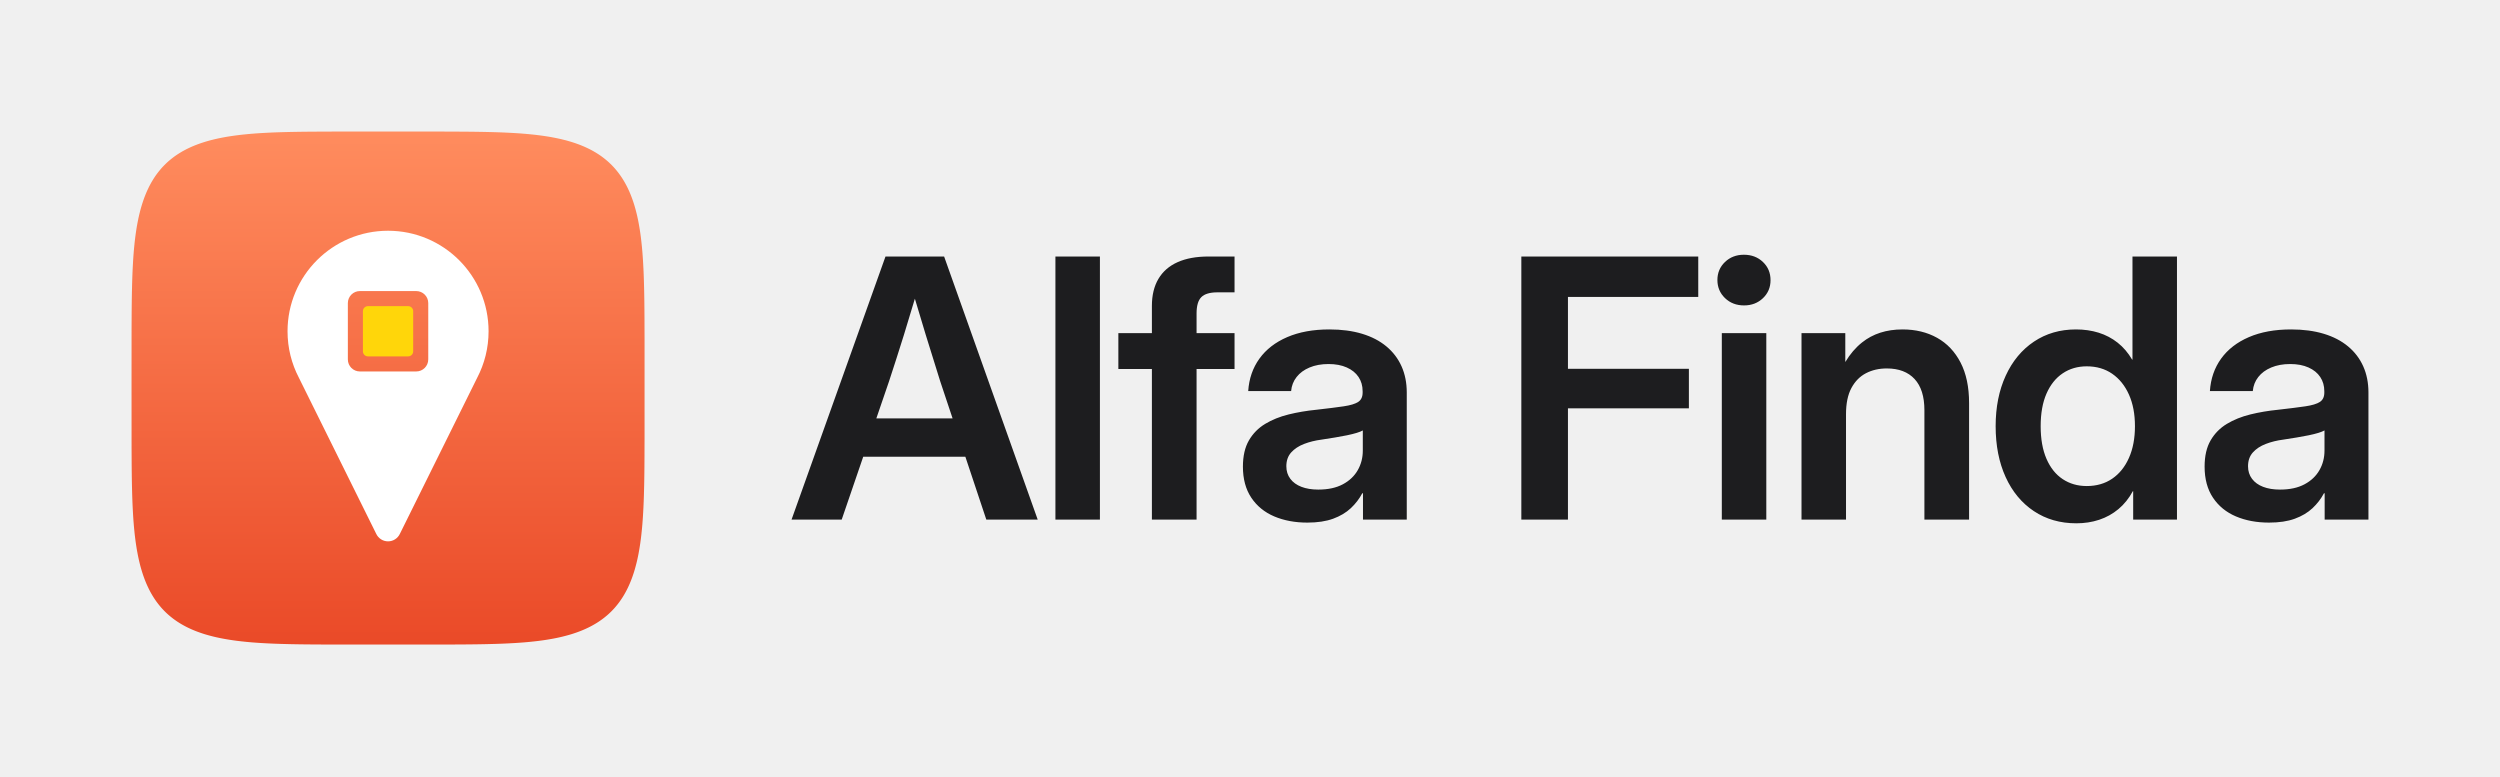
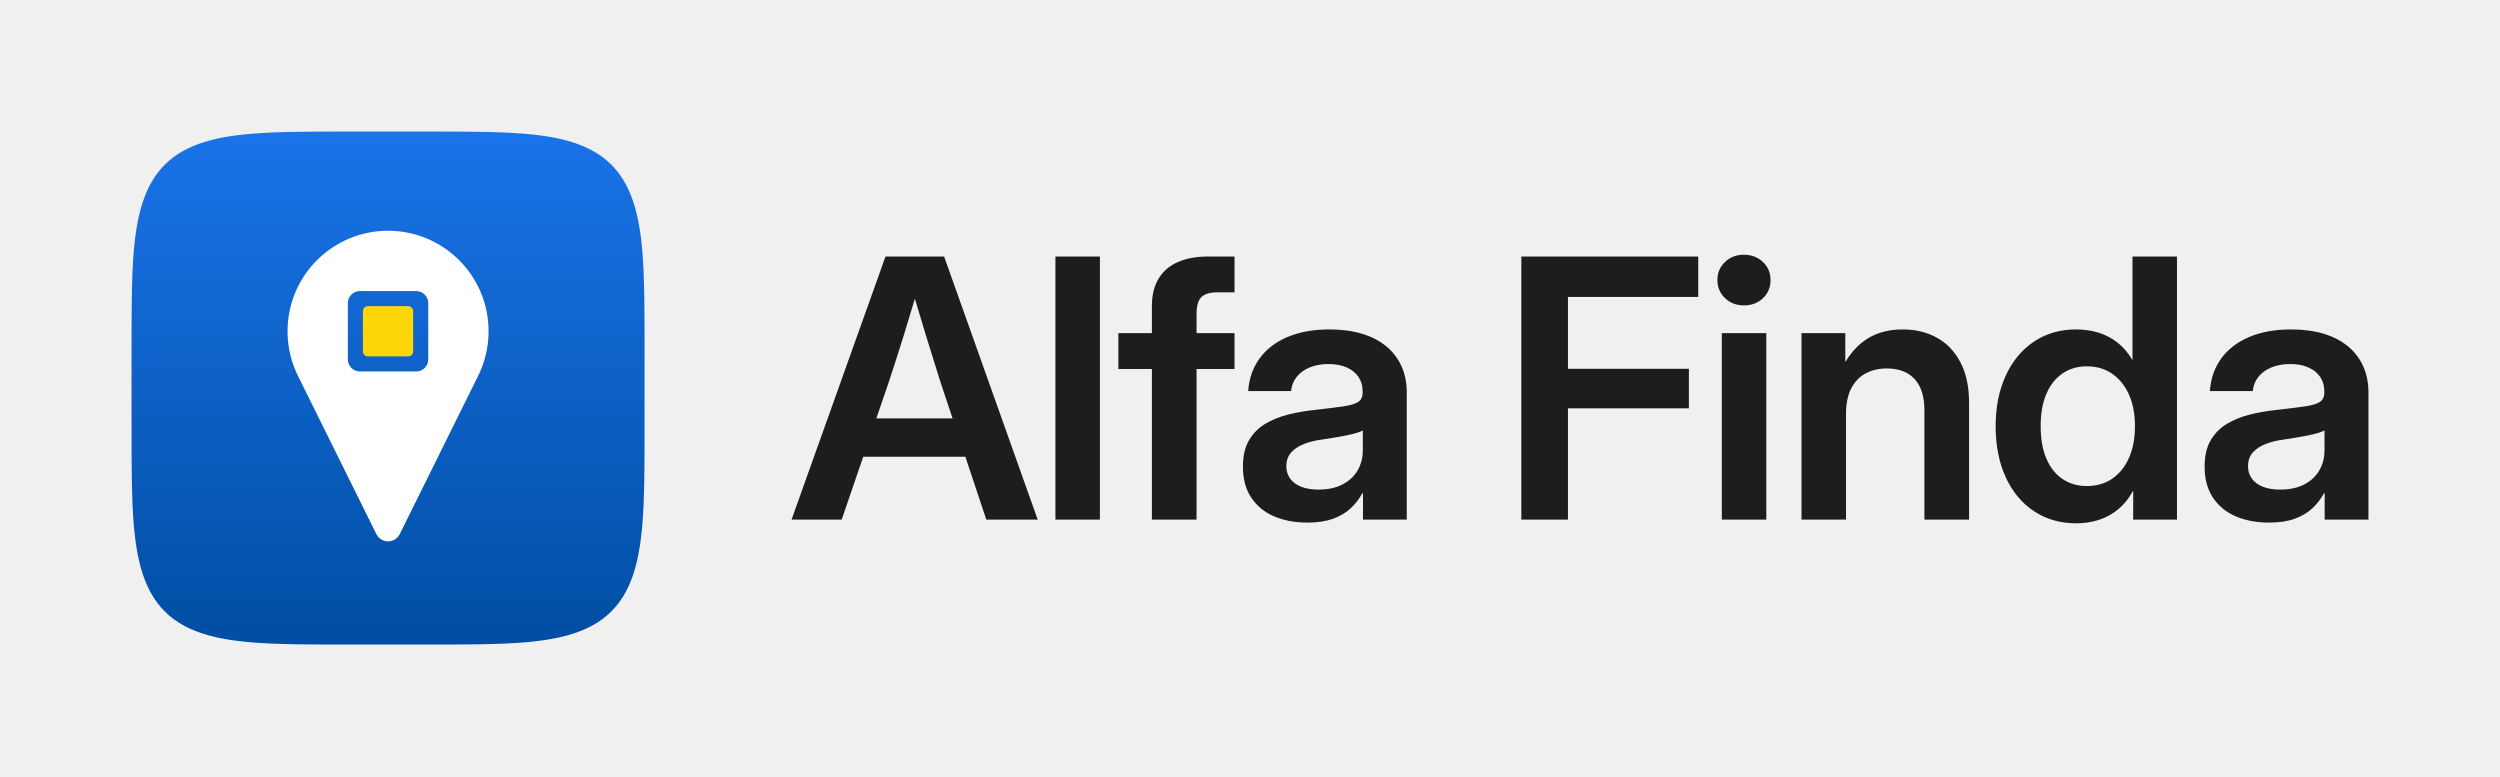
<svg xmlns="http://www.w3.org/2000/svg" viewBox="0 0 1382.7 429.2" width="1382.7" height="429.2">
  <defs>
    <linearGradient id="lt" x1="0" y1="0" x2="0" y2="1">
-       <stop offset="0" stop-color="#FF8C5E" />
-       <stop offset="1" stop-color="#EA4A28" />
+       <stop offset="0" stop-color="#1A73E8" />
+       <stop offset="1" stop-color="#004EA3" />
    </linearGradient>
  </defs>
  <path d="M356.49 214.62 356.49 235.92 356.49 242.72 356.47 247.67 356.46 251.69 356.44 255.15 356.42 258.22 356.39 260.99 356.36 263.53 356.32 265.88 356.28 268.08 356.23 270.15 356.18 272.11 356.13 273.98 356.07 275.75 356.01 277.45 355.94 279.09 355.87 280.66 355.79 282.17 355.71 283.64 355.63 285.05 355.54 286.43 355.45 287.76 355.35 289.05 355.25 290.31 355.14 291.54 355.03 292.74 354.91 293.9 354.79 295.04 354.67 296.16 354.54 297.24 354.41 298.31 354.27 299.35 354.13 300.37 353.98 301.37 353.83 302.35 353.67 303.32 353.51 304.26 353.35 305.19 353.18 306.1 353.01 306.99 352.83 307.87 352.65 308.73 352.46 309.58 352.27 310.41 352.07 311.24 351.87 312.04 351.66 312.84 351.45 313.62 351.24 314.39 351.02 315.15 350.8 315.89 350.57 316.63 350.33 317.36 350.09 318.07 349.85 318.77 349.6 319.47 349.35 320.15 349.09 320.82 348.83 321.49 348.56 322.14 348.29 322.79 348.01 323.42 347.73 324.05 347.44 324.67 347.15 325.28 346.85 325.88 346.55 326.48 346.24 327.06 345.93 327.64 345.61 328.21 345.29 328.77 344.96 329.33 344.63 329.88 344.29 330.42 343.95 330.95 343.6 331.47 343.24 331.99 342.88 332.5 342.52 333.01 342.15 333.51 341.77 334 341.39 334.48 341 334.96 340.61 335.43 340.21 335.9 339.81 336.36 339.4 336.81 338.98 337.25 338.56 337.7 338.13 338.13 337.7 338.56 337.25 338.98 336.81 339.4 336.36 339.81 335.9 340.21 335.43 340.61 334.96 341 334.48 341.39 334 341.77 333.51 342.15 333.01 342.52 332.5 342.88 331.99 343.24 331.47 343.6 330.95 343.95 330.42 344.29 329.88 344.63 329.33 344.96 328.77 345.29 328.21 345.61 327.64 345.93 327.06 346.24 326.48 346.55 325.88 346.85 325.28 347.15 324.67 347.44 324.05 347.73 323.42 348.01 322.79 348.29 322.14 348.56 321.49 348.83 320.82 349.09 320.15 349.35 319.47 349.6 318.77 349.85 318.07 350.09 317.36 350.33 316.63 350.57 315.89 350.8 315.15 351.02 314.39 351.24 313.62 351.45 312.84 351.66 312.04 351.87 311.24 352.07 310.41 352.27 309.58 352.46 308.73 352.65 307.87 352.83 306.99 353.01 306.1 353.18 305.19 353.35 304.26 353.51 303.32 353.67 302.35 353.83 301.37 353.98 300.37 354.13 299.35 354.27 298.31 354.41 297.24 354.54 296.16 354.67 295.04 354.79 293.9 354.91 292.74 355.03 291.54 355.14 290.31 355.25 289.05 355.35 287.76 355.45 286.43 355.54 285.05 355.63 283.64 355.71 282.17 355.79 280.66 355.87 279.09 355.94 277.45 356.01 275.75 356.07 273.98 356.13 272.11 356.18 270.15 356.23 268.08 356.28 265.88 356.32 263.53 356.36 260.99 356.39 258.22 356.42 255.15 356.44 251.69 356.46 247.67 356.47 242.72 356.49 235.92 356.49 214.62 356.49 193.33 356.49 186.53 356.49 181.58 356.47 177.55 356.46 174.1 356.44 171.03 356.42 168.26 356.39 165.72 356.36 163.37 356.32 161.17 356.28 159.1 356.23 157.14 356.18 155.27 356.13 153.49 356.07 151.79 356.01 150.16 355.94 148.59 355.87 147.07 355.79 145.61 355.71 144.19 355.63 142.82 355.54 141.49 355.45 140.19 355.35 138.93 355.25 137.71 355.14 136.51 355.03 135.34 354.91 134.2 354.79 133.09 354.67 132 354.54 130.94 354.41 129.9 354.27 128.88 354.13 127.87 353.98 126.89 353.83 125.93 353.67 124.99 353.51 124.06 353.35 123.15 353.18 122.26 353.01 121.38 352.83 120.52 352.65 119.67 352.46 118.83 352.27 118.01 352.07 117.21 351.87 116.41 351.66 115.63 351.45 114.86 351.24 114.1 351.02 113.35 350.8 112.62 350.57 111.89 350.33 111.18 350.09 110.48 349.85 109.78 349.6 109.1 349.35 108.43 349.09 107.76 348.83 107.11 348.56 106.46 348.29 105.82 348.01 105.2 347.73 104.58 347.44 103.97 347.15 103.37 346.85 102.77 346.55 102.19 346.24 101.61 345.93 101.04 345.61 100.47 345.29 99.92 344.96 99.37 344.63 98.83 344.29 98.3 343.95 97.77 343.6 97.26 343.24 96.74 342.88 96.24 342.52 95.74 342.15 95.25 341.77 94.77 341.39 94.29 341 93.82 340.61 93.35 340.21 92.89 339.81 92.44 339.4 91.99 338.98 91.55 338.56 91.12 338.13 90.69 337.7 90.27 337.25 89.85 336.81 89.44 336.36 89.04 335.9 88.64 335.43 88.25 334.96 87.86 334.48 87.48 334 87.1 333.51 86.73 333.01 86.36 332.5 86 331.99 85.65 331.47 85.3 330.95 84.96 330.42 84.62 329.88 84.29 329.33 83.96 328.77 83.63 328.21 83.32 327.64 83 327.06 82.7 326.48 82.39 325.88 82.1 325.28 81.81 324.67 81.52 324.05 81.24 323.42 80.96 322.79 80.69 322.14 80.42 321.49 80.16 320.82 79.9 320.15 79.65 319.47 79.4 318.77 79.15 318.07 78.92 317.36 78.68 316.63 78.45 315.89 78.23 315.15 78.01 314.39 77.79 313.62 77.58 312.84 77.38 312.04 77.18 311.24 76.98 310.41 76.79 309.58 76.6 308.73 76.42 307.87 76.24 306.99 76.07 306.1 75.9 305.19 75.73 304.26 75.57 303.32 75.42 302.35 75.27 301.37 75.12 300.37 74.98 299.35 74.84 298.31 74.71 297.24 74.58 296.16 74.45 295.04 74.34 293.9 74.22 292.74 74.11 291.54 74 290.31 73.9 289.05 73.8 287.76 73.71 286.43 73.62 285.05 73.54 283.64 73.46 282.17 73.38 280.66 73.31 279.09 73.24 277.45 73.18 275.75 73.12 273.98 73.07 272.11 73.02 270.15 72.97 268.08 72.93 265.88 72.89 263.53 72.86 260.99 72.83 258.22 72.81 255.15 72.79 251.69 72.77 247.67 72.76 242.72 72.76 235.92 72.75 214.62 72.76 193.33 72.76 186.53 72.77 181.58 72.79 177.55 72.81 174.1 72.83 171.03 72.86 168.26 72.89 165.72 72.93 163.37 72.97 161.17 73.02 159.1 73.07 157.14 73.12 155.27 73.18 153.49 73.24 151.79 73.31 150.16 73.38 148.59 73.46 147.07 73.54 145.61 73.62 144.19 73.71 142.82 73.8 141.49 73.9 140.19 74 138.93 74.11 137.71 74.22 136.51 74.34 135.34 74.45 134.2 74.58 133.09 74.71 132 74.84 130.94 74.98 129.9 75.12 128.88 75.27 127.87 75.42 126.89 75.57 125.93 75.73 124.99 75.9 124.06 76.07 123.15 76.24 122.26 76.42 121.38 76.6 120.52 76.79 119.67 76.98 118.83 77.18 118.01 77.38 117.21 77.58 116.41 77.79 115.63 78.01 114.86 78.23 114.1 78.45 113.35 78.68 112.62 78.92 111.89 79.15 111.18 79.4 110.48 79.65 109.78 79.9 109.1 80.16 108.43 80.42 107.76 80.69 107.11 80.96 106.46 81.24 105.82 81.52 105.2 81.81 104.58 82.1 103.97 82.39 103.37 82.7 102.77 83 102.19 83.32 101.61 83.63 101.04 83.96 100.47 84.29 99.92 84.62 99.37 84.96 98.83 85.3 98.3 85.65 97.77 86 97.26 86.36 96.74 86.73 96.24 87.1 95.74 87.48 95.25 87.86 94.77 88.25 94.29 88.64 93.82 89.04 93.35 89.44 92.89 89.85 92.44 90.27 91.99 90.69 91.55 91.12 91.12 91.55 90.69 91.99 90.27 92.44 89.85 92.89 89.44 93.35 89.04 93.82 88.64 94.29 88.25 94.77 87.86 95.25 87.48 95.74 87.1 96.24 86.73 96.74 86.36 97.26 86 97.77 85.65 98.3 85.3 98.83 84.96 99.37 84.62 99.92 84.29 100.47 83.96 101.04 83.63 101.61 83.32 102.19 83 102.77 82.7 103.37 82.39 103.97 82.1 104.58 81.81 105.2 81.52 105.82 81.24 106.46 80.96 107.11 80.69 107.76 80.42 108.43 80.16 109.1 79.9 109.78 79.65 110.48 79.4 111.18 79.15 111.89 78.92 112.62 78.68 113.35 78.45 114.1 78.23 114.86 78.01 115.63 77.79 116.41 77.58 117.21 77.38 118.01 77.18 118.83 76.98 119.67 76.79 120.52 76.6 121.38 76.42 122.26 76.24 123.15 76.07 124.06 75.9 124.99 75.73 125.93 75.57 126.89 75.42 127.87 75.27 128.88 75.12 129.9 74.98 130.94 74.84 132 74.71 133.09 74.58 134.2 74.45 135.34 74.34 136.51 74.22 137.71 74.11 138.93 74 140.19 73.9 141.49 73.8 142.82 73.71 144.19 73.62 145.61 73.54 147.07 73.46 148.59 73.38 150.16 73.31 151.79 73.24 153.49 73.18 155.27 73.12 157.14 73.07 159.1 73.02 161.17 72.97 163.37 72.93 165.72 72.89 168.26 72.86 171.03 72.83 174.1 72.81 177.55 72.79 181.58 72.77 186.53 72.76 193.33 72.76 214.62 72.75 235.92 72.76 242.72 72.76 247.67 72.77 251.69 72.79 255.15 72.81 258.22 72.83 260.99 72.86 263.53 72.89 265.88 72.93 268.08 72.97 270.15 73.02 272.11 73.07 273.98 73.12 275.75 73.18 277.45 73.24 279.09 73.31 280.66 73.38 282.17 73.46 283.64 73.54 285.05 73.62 286.43 73.71 287.76 73.8 289.05 73.9 290.31 74 291.54 74.11 292.74 74.22 293.9 74.34 295.04 74.45 296.16 74.58 297.24 74.71 298.31 74.84 299.35 74.98 300.37 75.12 301.37 75.27 302.35 75.42 303.32 75.57 304.26 75.73 305.19 75.9 306.1 76.07 306.99 76.24 307.87 76.42 308.73 76.6 309.58 76.79 310.41 76.98 311.24 77.18 312.04 77.38 312.84 77.58 313.62 77.79 314.39 78.01 315.15 78.23 315.89 78.45 316.63 78.68 317.36 78.92 318.07 79.15 318.77 79.4 319.47 79.65 320.15 79.9 320.82 80.16 321.49 80.42 322.14 80.69 322.79 80.96 323.42 81.24 324.05 81.52 324.67 81.81 325.28 82.1 325.88 82.39 326.48 82.7 327.06 83 327.64 83.32 328.21 83.63 328.77 83.96 329.33 84.29 329.88 84.62 330.42 84.96 330.95 85.3 331.47 85.65 331.99 86 332.5 86.36 333.01 86.73 333.51 87.1 334 87.48 334.48 87.86 334.96 88.25 335.43 88.64 335.9 89.04 336.36 89.44 336.81 89.85 337.25 90.27 337.7 90.69 338.13 91.12 338.56 91.55 338.98 91.99 339.4 92.44 339.81 92.89 340.21 93.35 340.61 93.82 341 94.29 341.39 94.77 341.77 95.25 342.15 95.74 342.52 96.24 342.88 96.74 343.24 97.26 343.6 97.77 343.95 98.3 344.29 98.83 344.63 99.37 344.96 99.92 345.29 100.47 345.61 101.04 345.93 101.61 346.24 102.19 346.55 102.77 346.85 103.37 347.15 103.97 347.44 104.58 347.73 105.2 348.01 105.82 348.29 106.46 348.56 107.11 348.83 107.76 349.09 108.43 349.35 109.1 349.6 109.78 349.85 110.48 350.09 111.18 350.33 111.89 350.57 112.62 350.8 113.35 351.02 114.1 351.24 114.86 351.45 115.63 351.66 116.41 351.87 117.21 352.07 118.01 352.27 118.83 352.46 119.67 352.65 120.52 352.83 121.38 353.01 122.26 353.18 123.15 353.35 124.06 353.51 124.99 353.67 125.93 353.83 126.89 353.98 127.87 354.13 128.88 354.27 129.9 354.41 130.94 354.54 132 354.67 133.09 354.79 134.2 354.91 135.34 355.03 136.51 355.14 137.71 355.25 138.93 355.35 140.19 355.45 141.49 355.54 142.82 355.63 144.19 355.71 145.61 355.79 147.07 355.87 148.59 355.94 150.16 356.01 151.79 356.07 153.49 356.13 155.27 356.18 157.14 356.23 159.1 356.28 161.17 356.32 163.37 356.36 165.72 356.39 168.26 356.42 171.03 356.44 174.1 356.46 177.55 356.47 181.58 356.49 186.53 356.49 193.33Z" fill="url(#lt)" />
  <path d="M270.22 183.22C270.22 192.48 267.95 201.22 263.94 208.9L221.17 295.25C220.02 297.71 217.52 299.41 214.62 299.41C211.73 299.41 209.23 297.71 208.08 295.25L165.3 208.9C161.29 201.22 159.03 192.48 159.03 183.22C159.03 152.51 183.92 127.62 214.62 127.62C245.33 127.62 270.22 152.51 270.22 183.22ZM199.06 160.98C195.37 160.98 192.39 163.96 192.39 167.65V198.78C192.39 202.47 195.37 205.45 199.06 205.45H230.19C233.88 205.45 236.86 202.47 236.86 198.78V167.65C236.86 163.96 233.88 160.98 230.19 160.98Z" fill="#FFFFFF" />
  <path d="M203.5 169.32H225.74C227.28 169.32 228.52 170.56 228.52 172.1V194.33C228.52 195.87 227.28 197.11 225.74 197.11H203.5C201.97 197.11 200.72 195.87 200.72 194.33V172.1C200.72 170.56 201.97 169.32 203.5 169.32Z" fill="#FFD60A" />
  <path d="M1148.38 289.43Q1135 289.43 1124.89 282.69Q1114.78 275.95 1109.27 263.84Q1103.75 251.73 1103.75 235.72Q1103.75 219.9 1109.32 207.79Q1114.88 195.68 1124.94 188.94Q1135 182.2 1148.18 182.2Q1154.92 182.2 1160.73 184.01Q1166.54 185.82 1171.23 189.53Q1175.92 193.24 1179.24 198.9H1179.43V141.87H1204.04V287.38H1179.82V271.66H1179.63Q1176.41 277.61 1171.67 281.57Q1166.93 285.52 1161.02 287.48Q1155.12 289.43 1148.38 289.43ZM437.79 287.38 489.75 141.87H522.17L573.93 287.38H545.51L533.92 252.61H477.43L465.53 287.38ZM1254.96 289.04Q1244.71 289.04 1236.65 285.62Q1228.6 282.2 1223.96 275.27Q1219.32 268.33 1219.32 258.08Q1219.32 249.29 1222.64 243.58Q1225.96 237.87 1231.62 234.45Q1237.29 231.03 1244.61 229.22Q1251.94 227.42 1259.85 226.64Q1269.42 225.56 1275.03 224.73Q1280.65 223.9 1283.09 222.29Q1285.53 220.68 1285.53 217.16V216.38Q1285.53 211.89 1283.28 208.52Q1281.04 205.15 1276.79 203.25Q1272.54 201.34 1266.68 201.34Q1260.72 201.34 1256.18 203.25Q1251.64 205.15 1249.01 208.52Q1246.37 211.89 1245.98 216.28H1222.25Q1222.93 206.03 1228.45 198.36Q1233.97 190.7 1243.83 186.45Q1253.69 182.2 1267.17 182.2Q1277.23 182.2 1285.19 184.59Q1293.15 186.99 1298.66 191.58Q1304.18 196.17 1307.06 202.61Q1309.94 209.06 1309.94 217.07V287.38H1285.72V272.83H1285.33Q1282.89 277.42 1278.99 281.08Q1275.08 284.74 1269.22 286.89Q1263.36 289.04 1254.96 289.04ZM723.07 289.04Q712.82 289.04 704.76 285.62Q696.71 282.2 692.07 275.27Q687.43 268.33 687.43 258.08Q687.43 249.29 690.75 243.58Q694.07 237.87 699.73 234.45Q705.4 231.03 712.72 229.22Q720.05 227.42 727.96 226.64Q737.53 225.56 743.14 224.73Q748.76 223.9 751.2 222.29Q753.64 220.68 753.64 217.16V216.38Q753.64 211.89 751.39 208.52Q749.15 205.15 744.9 203.25Q740.65 201.34 734.79 201.34Q728.84 201.34 724.29 203.25Q719.75 205.15 717.12 208.52Q714.48 211.89 714.09 216.28H690.36Q691.04 206.03 696.56 198.36Q702.08 190.7 711.94 186.45Q721.8 182.2 735.28 182.2Q745.34 182.2 753.3 184.59Q761.26 186.99 766.77 191.58Q772.29 196.17 775.17 202.61Q778.05 209.06 778.05 217.07V287.38H753.84V272.83H753.44Q751 277.42 747.1 281.08Q743.19 284.74 737.33 286.89Q731.47 289.04 723.07 289.04ZM841.42 287.38V141.87H939.27V164.23H867.2V203.98H934.09V225.85H867.2V287.38ZM1020.99 229.08V287.38H996.38V184.25H1020.6V200.23Q1024.51 193.68 1029.83 189.43Q1038.86 182.2 1052.24 182.2Q1063.08 182.2 1071.38 186.84Q1079.68 191.48 1084.37 200.56Q1089.06 209.64 1089.06 222.92V287.38H1064.35V226.83Q1064.35 215.5 1058.93 209.64Q1053.51 203.78 1043.55 203.78Q1037.11 203.78 1032.03 206.42Q1026.95 209.06 1023.97 214.62Q1020.99 220.19 1020.99 229.08ZM682.8 184.25V204.08H661.8V287.38H637.09V204.08H618.54V184.25H637.09V169.21Q637.09 160.33 640.71 154.22Q644.32 148.12 651.3 145Q658.29 141.87 668.44 141.87H682.8V161.69H673.33Q667.08 161.69 664.44 164.33Q661.8 166.97 661.8 173.32V184.25ZM608.34 141.87V287.38H583.73V141.87ZM1154.14 268.82Q1162.25 268.82 1168.2 264.77Q1174.16 260.72 1177.48 253.25Q1180.8 245.78 1180.8 235.72Q1180.8 225.66 1177.48 218.24Q1174.16 210.82 1168.2 206.71Q1162.25 202.61 1154.14 202.61Q1146.62 202.61 1140.86 206.47Q1135.1 210.33 1131.87 217.7Q1128.65 225.07 1128.65 235.72Q1128.65 246.36 1131.87 253.78Q1135.1 261.21 1140.86 265.01Q1146.62 268.82 1154.14 268.82ZM952.3 287.38V184.25H976.91V287.38ZM526.86 231.42 520.02 210.91Q516.21 198.8 512.01 185.18Q509.26 176.25 506 165.2Q502.74 176.25 499.95 185.18Q495.7 198.8 491.7 210.91L484.68 231.42ZM729.13 270.78Q737.23 270.78 742.7 267.85Q748.17 264.92 750.95 260.03Q753.74 255.15 753.74 249.19V238.06Q752.57 238.75 750.32 239.43Q748.07 240.11 745 240.75Q741.92 241.38 738.36 241.97Q734.79 242.55 730.98 243.14Q725.71 243.82 721.27 245.53Q716.82 247.24 714.14 250.22Q711.45 253.2 711.45 257.89Q711.45 261.89 713.65 264.82Q715.85 267.75 719.8 269.26Q723.76 270.78 729.13 270.78ZM1261.02 270.78Q1269.12 270.78 1274.59 267.85Q1280.06 264.92 1282.84 260.03Q1285.63 255.15 1285.63 249.19V238.06Q1284.45 238.75 1282.21 239.43Q1279.96 240.11 1276.89 240.75Q1273.81 241.38 1270.25 241.97Q1266.68 242.55 1262.87 243.14Q1257.6 243.82 1253.16 245.53Q1248.71 247.24 1246.03 250.22Q1243.34 253.2 1243.34 257.89Q1243.34 261.89 1245.54 264.82Q1247.74 267.75 1251.69 269.26Q1255.65 270.78 1261.02 270.78ZM964.6 168.92Q958.26 168.92 954.06 164.87Q949.86 160.82 949.86 154.86Q949.86 148.9 954.06 144.9Q958.26 140.89 964.51 140.89Q970.85 140.89 975.05 144.9Q979.25 148.9 979.25 154.96Q979.25 160.91 975.05 164.92Q970.85 168.92 964.6 168.92Z" fill="#1D1D1F" />
</svg>
